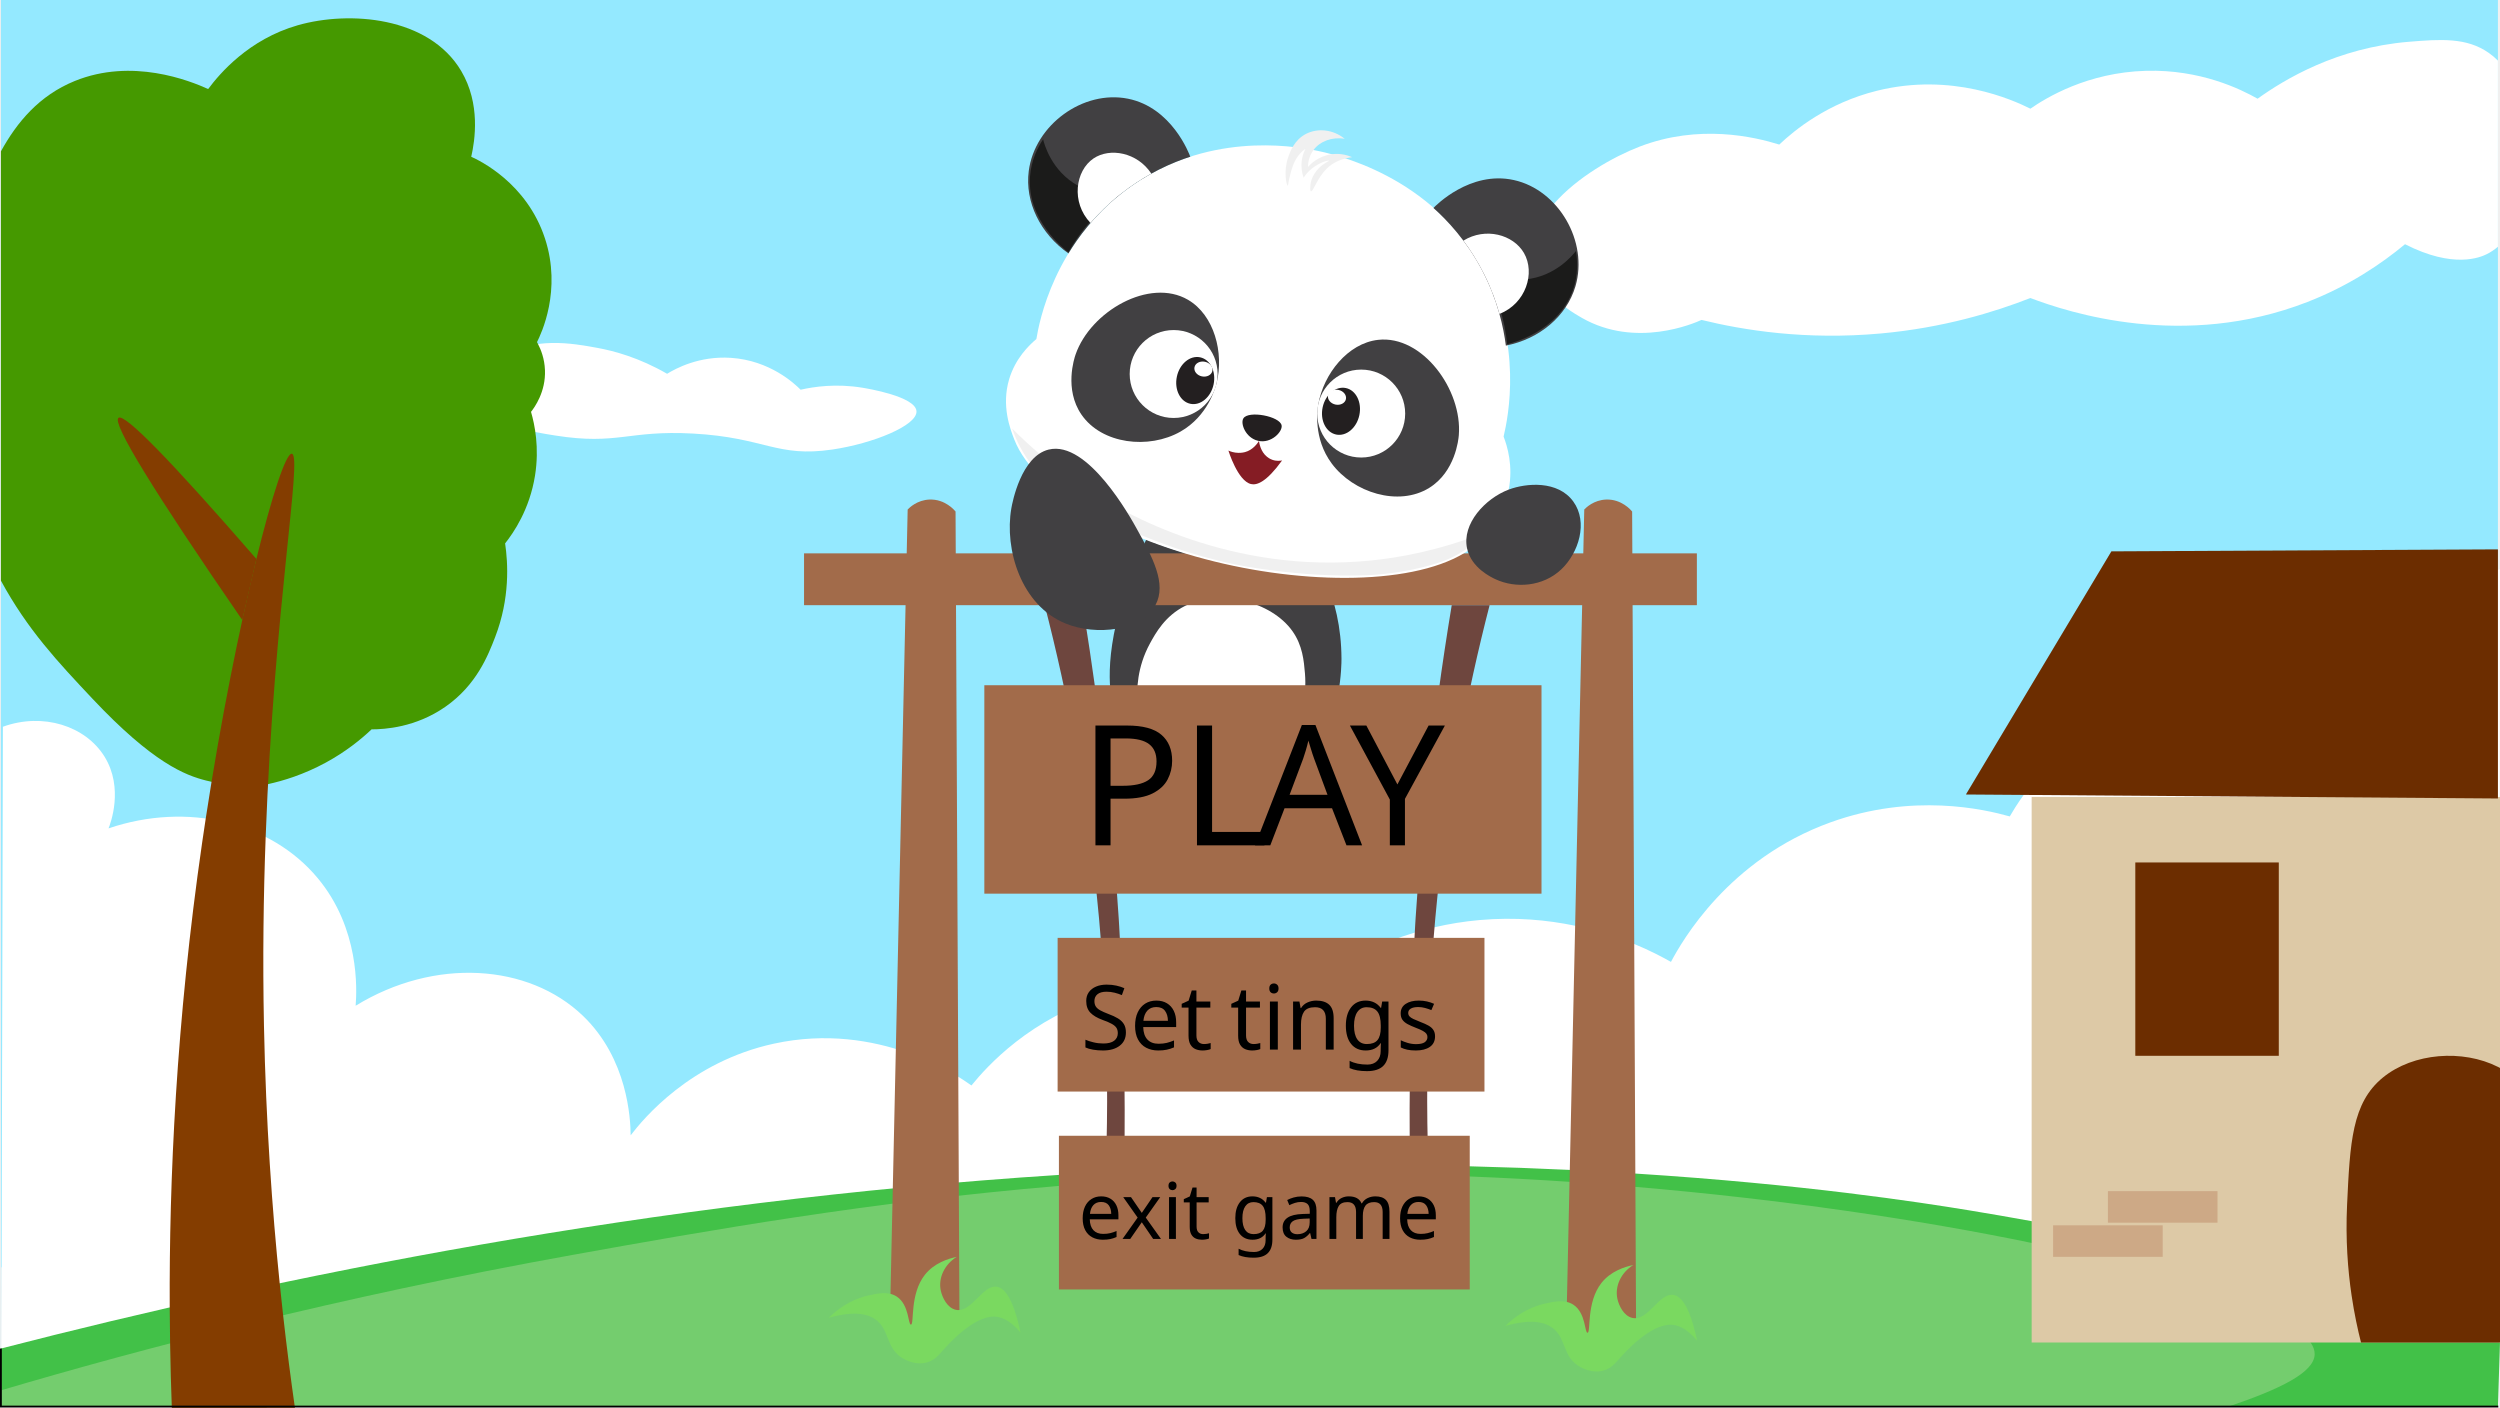
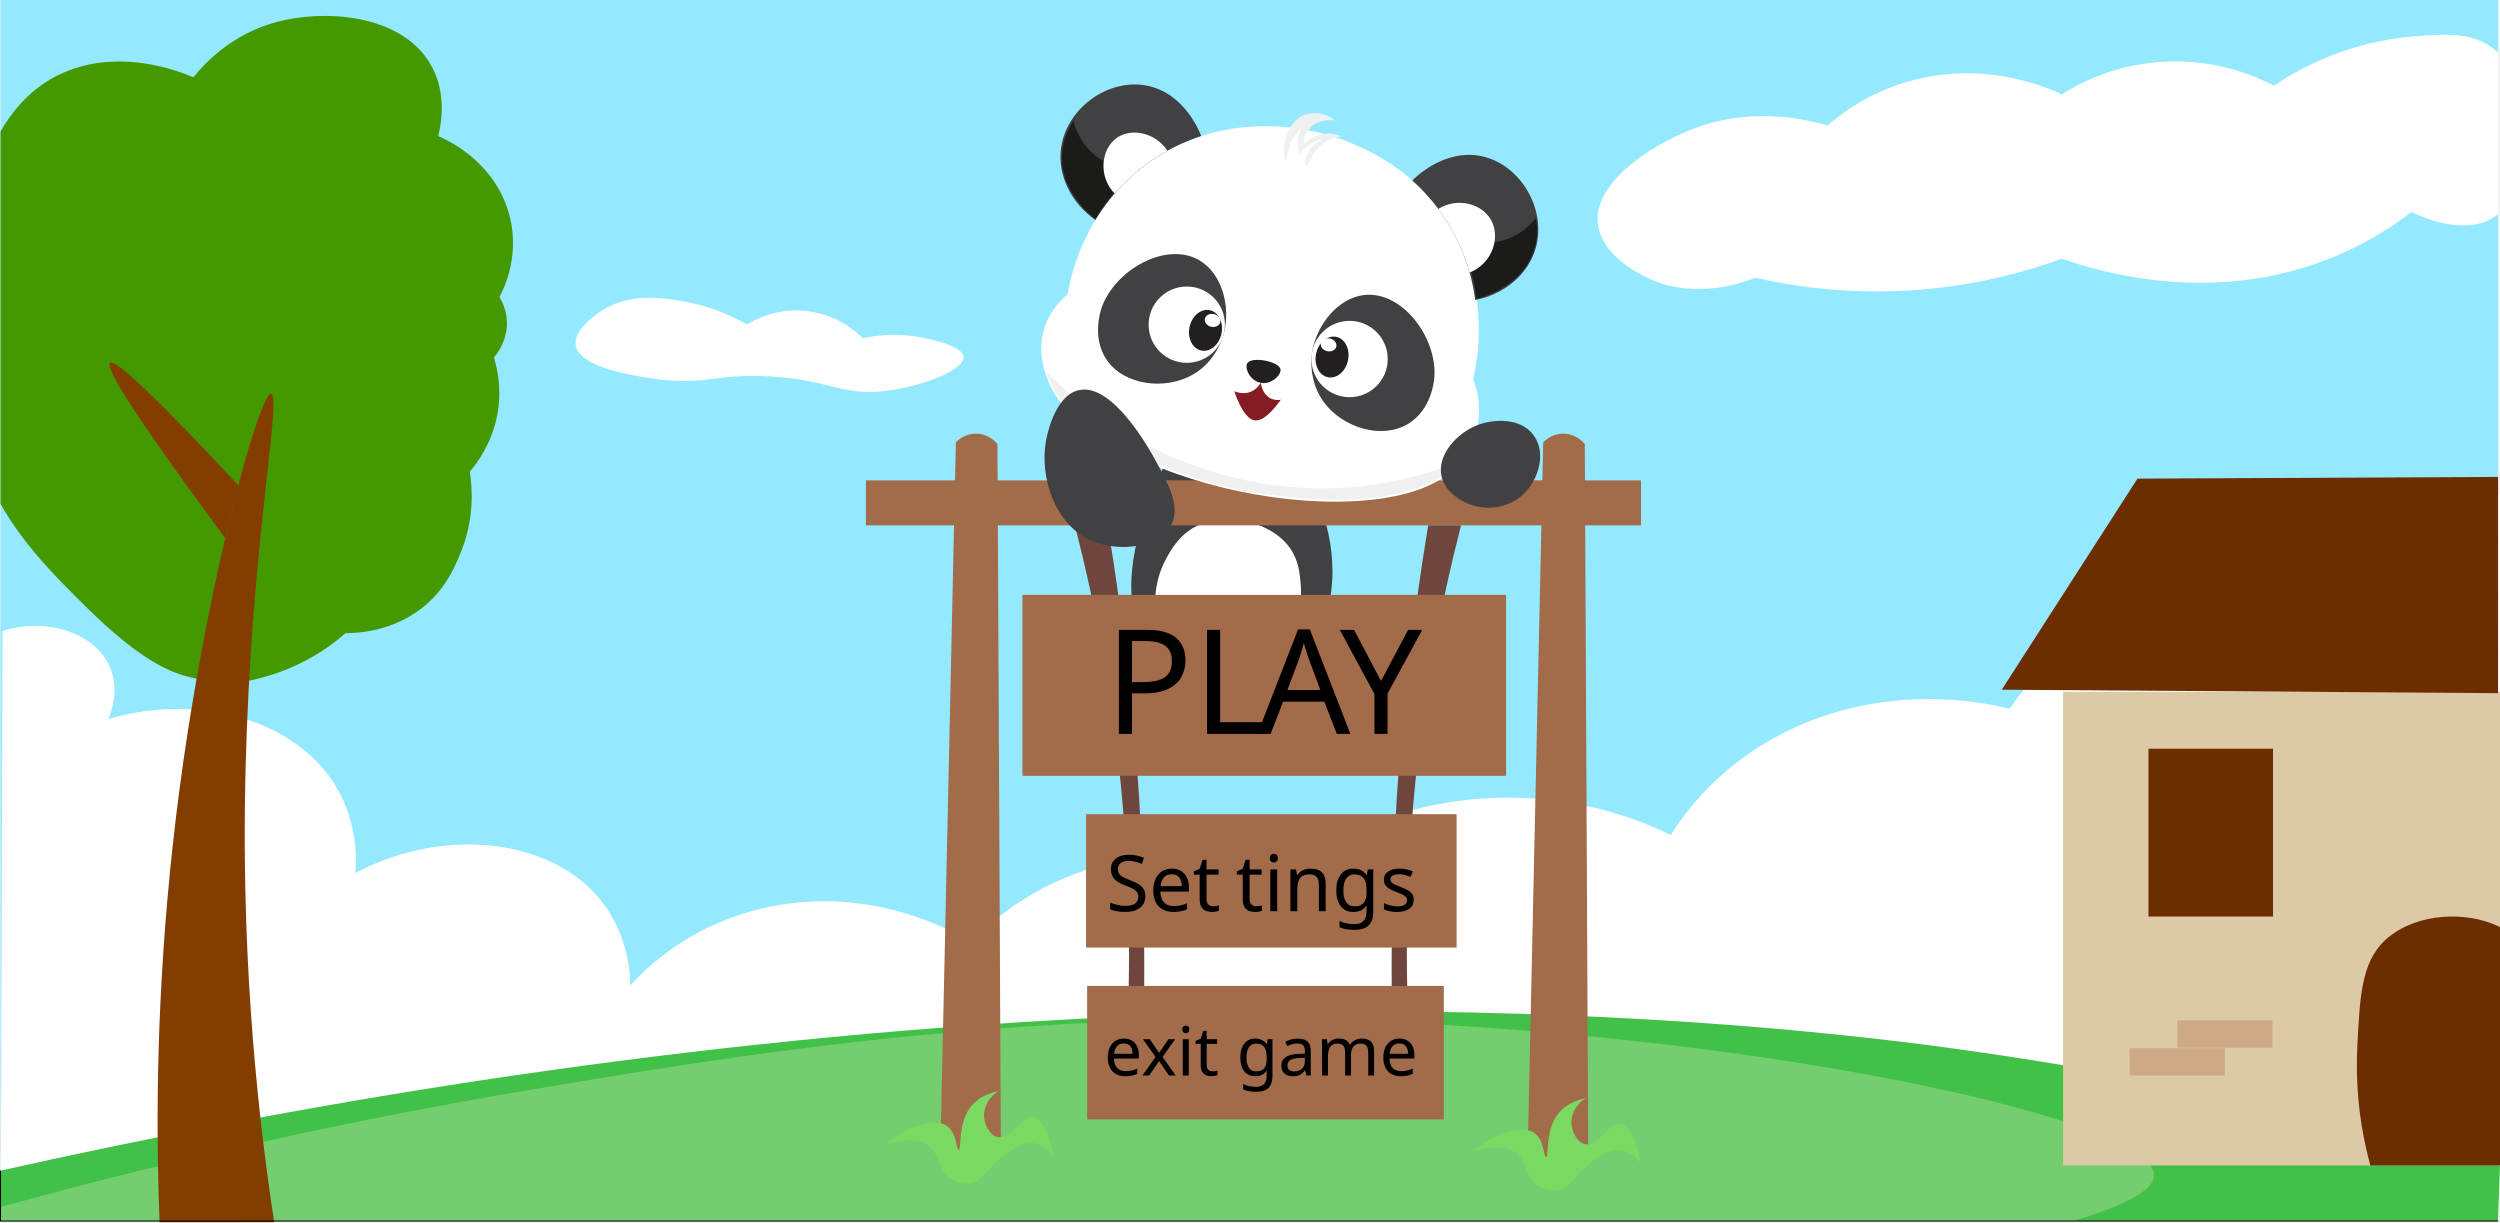
- <svg xmlns="http://www.w3.org/2000/svg" id="Layer_2" data-name="Layer 2" viewBox="0 0 1365.34 768.95">
+ <svg xmlns="http://www.w3.org/2000/svg" id="Layer_2" data-name="Layer 2" viewBox="0 0 2408.67 1177.62">
  <defs>
    <style>
      .cls-1 {
        fill: #42c148;
      }

      .cls-2 {
        fill: #6c2d00;
      }

      .cls-3 {
        fill: none;
        stroke: #000;
        stroke-miterlimit: 10;
      }

      .cls-4 {
        letter-spacing: -.06em;
      }

      .cls-5 {
        fill: #6e463e;
      }

      .cls-6 {
+         fill: #851c24;
+       }
+ 
+       .cls-7 {
+         fill: #fff;
+       }
+ 
+       .cls-8 {
+         fill: #f0f0f0;
+       }
+ 
+       .cls-9 {
+         fill: #843d00;
+       }
+ 
+       .cls-10 {
+         fill: #74cd6e;
+       }
+ 
+       .cls-11 {
+         fill: #459900;
+       }
+ 
+       .cls-12 {
+         fill: #231f20;
+       }
+ 
+       .cls-13 {
        letter-spacing: -.03em;
      }

-       .cls-7 {
-         fill: #851c24;
+       .cls-14 {
+         fill: #1b1b1a;
      }

-       .cls-8 {
-         font-size: 42.63px;
+       .cls-15 {
+         fill: #94e9ff;
      }

-       .cls-8, .cls-9, .cls-10 {
+       .cls-16 {
+         fill: #7ad960;
+       }
+ 
+       .cls-17 {
+         letter-spacing: 0em;
+       }
+ 
+       .cls-18 {
+         font-size: 75.08px;
+       }
+ 
+       .cls-18, .cls-19, .cls-20 {
        font-family: LuckiestGuy-Regular, 'Luckiest Guy';
      }

-       .cls-11 {
-         fill: #fff;
-       }
- 
-       .cls-12 {
-         fill: #f0f0f0;
-       }
- 
-       .cls-13 {
-         fill: #843d00;
-       }
- 
-       .cls-14 {
-         fill: #74cd6e;
-       }
- 
-       .cls-15 {
-         fill: #459900;
-       }
- 
-       .cls-16 {
-         fill: #231f20;
-       }
- 
-       .cls-17 {
-         fill: #1b1b1a;
-       }
- 
-       .cls-18 {
-         fill: #94e9ff;
+       .cls-21 {
+         fill: #cda986;
      }

      .cls-19 {
-         fill: #7ad960;
+         font-size: 65.28px;
      }

-       .cls-9 {
-         font-size: 49.02px;
+       .cls-22 {
+         fill: #414042;
+       }
+ 
+       .cls-23 {
+         fill: #a26b4a;
      }

      .cls-20 {
-         fill: #cda986;
-       }
- 
-       .cls-21 {
-         fill: #414042;
-       }
- 
-       .cls-22 {
-         letter-spacing: 0em;
-       }
- 
-       .cls-10 {
-         font-size: 91.65px;
-       }
- 
-       .cls-23 {
-         letter-spacing: 0em;
+         font-size: 140.36px;
      }

      .cls-24 {
-         fill: #a26b4a;
-       }
- 
-       .cls-25 {
        fill: #ddc9a6;
      }
    </style>
  </defs>
  <g id="Layer_1-2" data-name="Layer 1">
-     <path class="cls-18" d="M1364.21,0v692.12H.7v.7c-.07,25.11-.13,50.23-.2,75.35V0h1363.71Z" />
-     <path class="cls-11" d="M1364.4,768.17c0-2.08,0-4.16.01-6.24.02-9.58.04-19.16.06-28.74v-1.36c.1-49.63.2-99.25.31-148.88.1-49.24.2-98.47.3-147.71.09-41.44.18-82.88.26-124.32-.35.07-.72.16-1.13.25-8.54,1.92-29.97,8.11-47.85,28.04-18.92,21.11-22.12,44.52-22.85,52.25-8.2-4.5-57.67-30.59-116.46-10.89-49.77,16.68-73.64,55.25-79.45,65.31-13.98-3.95-53.04-12.99-97.96,3.26-55.71,20.16-81.13,64.99-87.07,76.19-4.36-2.48-11.16-6.11-20.05-9.78-8.82-3.64-19.7-7.32-32.28-9.96-15.12-3.17-32.71-4.84-52.16-3.12-8.69.77-16.92,2.14-24.65,3.95-3.71.86-7.3,1.83-10.78,2.88-36.96,11.13-61.06,31.55-69.88,39.6-11.7-4.78-51.5-19.36-99.3-5.07-40.74,12.18-64.41,38.49-72.93,48.98-7.08-5.07-50.74-35.21-107.75-22.86-45.81,9.94-71.46,41.08-78.36,50.07-.11-9-1.57-41.76-26.12-65.3-29.63-28.41-80.9-31.93-124.08-5.45.69-8.92,2.2-42.13-20.68-69.65-25.56-30.74-71.15-41.87-114.28-27.21.94-2.32,8.5-21.93-2.18-39.18-10.36-16.74-33.57-24.28-55.51-16.33-.27,113.17-.54,226.34-.8,339.51-.02,7.61-.04,15.23-.06,22.85,0,2.97,0,5.94-.02,8.91h1363.7Z" />
-     <path class="cls-5" d="M570.55,330.51c12.43,48.15,23.69,105.6,29.65,170.87,6.48,70.99,5.12,134.23.72,186.95,7.62-5.04,10.21-5.36,11.07-4.53,1.11,1.07-.14,4.55-.31,4.53-.16-.02.21-3.06.31-4.53,5.6-80.62-1.03-182.42-1.03-182.42-3.03-46.55-8.73-104.39-19.72-170.87-2.54,0-5.08,0-7.62,0-4.35,0-8.71,0-13.06,0Z" />
-     <path class="cls-1" d="M1365.33,733.19c-.37,11.66-.75,23.32-1.12,34.98-454.5.26-909.01.52-1363.51.78,454.5-.26,909.01-.52,1363.51-.78H.7v.78c-.07-10.82-.13-21.65-.2-32.47.09-.02.19-.05.28-.07,151.95-39.21,353.34-80.3,577.53-94.75,46.66-3.02,94.31-4.87,142.7-5.31,16.84-.15,33.21-.13,49.08.05,3.36.03,6.7.07,10.01.12,7.65.11,15.17.26,22.58.44,19.03.47,37.27,1.14,54.65,1.97,12.37.59,24.3,1.26,35.79,1.99,91.72,5.85,155.11,15.63,182.24,20.08,11.59,1.9,22.99,3.88,34.2,5.92,4.1.75,8.17,1.51,12.21,2.27,20.47,3.88,40.27,7.97,59.36,12.22,21.89,4.87,57.46,12.78,103.14,25.94,22.04,6.35,49.56,14.82,81.06,25.84Z" />
-     <path class="cls-14" d="M1264.12,739.74c-.37,9.86-18.72,18.84-47.08,28.43H.7v.78c-.01-.26-.01-.52-.02-.78-.06-2.95-.12-5.89-.18-8.84.07-.02.15-.04.22-.07,76.32-22.55,182.92-50.68,312.15-73.94,73.78-13.27,162.32-28.99,265.44-37.65,59.17-4.97,123.15-7.62,191.89-6.14,3.35.07,6.71.15,10.09.25.19,0,.39,0,.58.01,7.27.2,14.54.44,21.81.73,18.23.72,36.43,1.7,54.5,2.92,12.06.81,24.06,1.73,35.97,2.75,79.36,6.76,154.65,17.82,216.41,30.63,3.96.81,7.87,1.64,11.71,2.47,7.76,1.69,15.27,3.39,22.53,5.12,63.94,15.23,107.96,32.07,118.1,46.78,1.54,2.23,2.3,4.42,2.22,6.55Z" />
-     <path class="cls-21" d="M626.05,294.59c-6.44,13.03-10.49,24.49-13.08,33.07-11.1,36.8-5.85,55.6-4.45,60.19.06.2.11.34.13.42,12.64,40.87,84.98,53.96,109.55,21.97,14.19-18.48,14.44-47.23,14.43-50.33,0-.06,0-.11,0-.16-.06-17.12-3.68-31.81-9.17-44.38-14.31-.6-31.31-2.35-50.13-6.4-18.36-3.95-34.22-9.19-47.29-14.38Z" />
-     <path class="cls-11" d="M621.2,383.11c-.41-6.13-.32-18.59,6.83-31.69,3.1-5.67,8.26-15.08,19.2-20.52,18.86-9.38,46.98-2.55,58.59,13.75,5.57,7.82,6.28,16.25,6.86,23.07,1.13,13.52-2.5,24.27-5.1,30.27-3.74,1.27-7.1,2.13-9.91,2.71-35.28,7.36-65.05-10.12-68.83-12.41-3.42-2.08-6.05-3.99-7.64-5.19Z" />
-     <path class="cls-17" d="M646.22,304.46c.26-.72,12.43,4.54,32.38,8.38,23.65,4.55,39.27,3.45,39.27,4.29,0,.91-18.23,3.81-39.52-.47-18.36-3.69-32.41-11.41-32.13-12.2Z" />
-     <path class="cls-24" d="M485.92,725.59c6.94,8.16,17.3,11.59,26.12,8.71,6.94-2.27,10.69-7.7,11.97-9.8-.72-148.39-1.43-296.77-2.15-445.16-.6-.73-5.77-6.82-14.18-6.52-6.81.24-11.08,4.51-11.97,5.44-3.27,149.11-6.53,298.22-9.8,447.33Z" />
-     <path class="cls-24" d="M855.43,725.59c6.94,8.16,17.3,11.59,26.12,8.71,6.94-2.27,10.69-7.7,11.97-9.8-.72-148.39-1.43-296.77-2.15-445.16-.6-.73-5.77-6.82-14.18-6.52-6.81.24-11.08,4.51-11.97,5.44-3.27,149.11-6.53,298.22-9.8,447.33Z" />
-     <rect class="cls-25" x="1109.56" y="435.24" width="255.78" height="297.95" />
-     <rect class="cls-24" x="439.12" y="302.21" width="487.6" height="28.3" />
-     <path class="cls-5" d="M813.53,330.51c-12.43,48.15-23.69,105.6-29.65,170.87-6.48,70.99-5.12,134.23-.72,186.95-7.62-5.04-10.21-5.36-11.07-4.53-1.11,1.07.14,4.55.31,4.53.16-.02-.21-3.06-.31-4.53-5.6-80.62,1.03-182.42,1.03-182.42,3.03-46.55,8.73-104.39,19.72-170.87h20.68Z" />
-     <rect class="cls-24" x="578.31" y="620.28" width="224.37" height="83.94" />
-     <rect class="cls-24" x="577.6" y="512.2" width="233.12" height="83.94" />
-     <rect class="cls-24" x="537.58" y="374.23" width="304.29" height="113.83" />
-     <text class="cls-10" transform="translate(589.37 461.68)">
+     <path class="cls-15" d="M2406.67,0v1059.96H.85v1.08c-.12,38.46-.23,76.93-.35,115.4V0h2406.17Z" />
+     <path class="cls-7" d="M2407.01,1176.43c0-3.19,0-6.37.02-9.56.04-14.67.07-29.34.11-44.01v-2.08c.18-76.01.35-152,.55-228.01.18-75.41.35-150.8.53-226.21.16-63.46.32-126.93.46-190.39-.62.11-1.27.25-1.99.38-15.07,2.94-52.88,12.42-84.43,42.94-33.38,32.33-39.03,68.18-40.32,80.02-14.47-6.89-101.75-46.85-205.49-16.68-87.82,25.54-129.93,84.61-140.18,100.02-24.67-6.05-93.59-19.89-172.84,4.99-98.3,30.87-143.15,99.53-153.63,116.68-7.69-3.8-19.69-9.36-35.38-14.98-15.56-5.57-34.76-11.21-56.96-15.25-26.68-4.85-57.71-7.41-92.03-4.78-15.33,1.18-29.85,3.28-43.49,6.05-6.55,1.32-12.88,2.8-19.02,4.41-65.21,17.05-107.74,48.32-123.3,60.65-20.64-7.32-90.87-29.65-175.21-7.76-71.88,18.65-113.65,58.95-128.68,75.01-12.49-7.76-89.53-53.92-190.12-35.01-80.83,15.22-126.09,62.91-138.26,76.68-.19-13.78-2.77-63.95-46.09-100.01-52.28-43.51-142.74-48.9-218.93-8.35,1.22-13.66,3.88-64.52-36.49-106.67-45.1-47.08-125.54-64.12-201.64-41.67,1.66-3.55,15-33.59-3.85-60-18.28-25.64-59.23-37.18-97.94-25.01-.48,173.32-.95,346.63-1.41,519.95-.04,11.65-.07,23.32-.11,34.99-.02,4.55-.02,9.1-.04,13.65h2406.15Z" />
+     <path class="cls-5" d="M1035.58,506.16c19.03,73.73,36.29,161.73,45.41,261.69,9.92,108.72,7.84,205.57,1.1,286.31,11.67-7.72,15.63-8.2,16.95-6.94,1.7,1.64-.22,6.97-.48,6.94-.24-.04.33-4.69.48-6.94,8.57-123.47-1.58-279.38-1.58-279.38-4.64-71.29-13.37-159.87-30.21-261.69-3.89,0-7.78,0-11.67,0-6.67,0-13.33,0-20,0Z" />
+     <path class="cls-1" d="M2408.65,1122.86c-.66,17.86-1.32,35.71-1.98,53.57-801.94.4-1603.88.8-2405.82,1.19,801.94-.4,1603.88-.8,2405.82-1.19H.85v1.19c-.12-16.58-.24-33.15-.35-49.73.16-.03.34-.08.49-.11,268.11-60.05,623.44-122.98,1019.01-145.11,82.33-4.63,166.4-7.46,251.78-8.13,29.71-.23,58.6-.2,86.6.08,5.93.05,11.82.11,17.66.18,13.5.17,26.77.4,39.84.67,33.58.72,65.76,1.75,96.43,3.02,21.83.9,42.88,1.93,63.15,3.05,161.83,8.96,273.68,23.94,321.55,30.75,20.45,2.91,40.56,5.94,60.34,9.07,7.23,1.15,14.42,2.31,21.54,3.48,36.12,5.94,71.05,12.21,104.74,18.71,38.62,7.46,101.38,19.57,181.98,39.73,38.89,9.72,87.45,22.7,143.02,39.57Z" />
+     <path class="cls-10" d="M2075.32,1132.89c-.61,15.1-30.74,28.85-77.3,43.54H.83v1.19c-.02-.4-.02-.8-.03-1.19-.1-4.52-.2-9.02-.3-13.54.11-.03.25-.06.36-.11,125.31-34.53,300.35-77.61,512.54-113.24,121.14-20.32,266.52-44.4,435.84-57.66,97.16-7.61,202.21-11.67,315.08-9.4,5.5.11,11.02.23,16.57.38.31,0,.64,0,.95.02,11.94.31,23.87.67,35.81,1.12,29.93,1.1,59.82,2.6,89.49,4.47,19.8,1.24,39.51,2.65,59.06,4.21,130.31,10.35,253.93,27.29,355.34,46.91,6.5,1.24,12.92,2.51,19.23,3.78,12.74,2.59,25.07,5.19,36.99,7.84,104.99,23.32,177.27,49.11,193.92,71.64,2.53,3.42,3.78,6.77,3.65,10.03Z" />
+     <path class="cls-22" d="M1120.57,451.16c-9.86,19.95-16.06,37.51-20.03,50.64-17.01,56.36-8.96,85.15-6.81,92.18.09.31.16.52.2.64,19.35,62.59,130.14,82.64,167.77,33.65,21.74-28.3,22.11-72.33,22.1-77.08,0-.09,0-.17,0-.24-.09-26.22-5.63-48.71-14.04-67.96-21.92-.92-47.95-3.6-76.77-9.81-28.11-6.05-52.41-14.07-72.43-22.03Z" />
+     <path class="cls-7" d="M1113.14,586.73c-.62-9.38-.5-28.47,10.46-48.53,4.74-8.69,12.64-23.09,29.4-31.42,28.88-14.36,71.95-3.9,89.73,21.06,8.53,11.97,9.62,24.88,10.5,35.33,1.74,20.71-3.83,37.17-7.81,46.35-5.72,1.95-10.87,3.25-15.17,4.15-54.04,11.28-99.63-15.5-105.41-19.01-5.24-3.18-9.27-6.1-11.69-7.94Z" />
+     <path class="cls-14" d="M1151.45,466.27c.4-1.11,19.04,6.95,49.58,12.83,36.22,6.97,60.15,5.28,60.14,6.57,0,1.39-27.93,5.84-60.52-.71-28.12-5.65-49.64-17.47-49.2-18.68Z" />
+     <path class="cls-23" d="M905.96,1111.23c10.63,12.5,26.5,17.74,40,13.33,10.63-3.47,16.37-11.8,18.34-15-1.1-227.25-2.19-454.5-3.29-681.75-.92-1.12-8.84-10.45-21.72-9.99-10.42.37-16.96,6.9-18.34,8.33-5,228.36-10,456.71-15,685.07Z" />
+     <path class="cls-23" d="M1471.85,1111.23c10.63,12.5,26.5,17.74,40,13.33,10.63-3.47,16.37-11.8,18.34-15-1.1-227.25-2.19-454.5-3.29-681.75-.92-1.12-8.84-10.45-21.72-9.99-10.42.37-16.96,6.9-18.34,8.33-5,228.36-10,456.71-15,685.07Z" />
+     <rect class="cls-24" x="1987.73" y="666.56" width="420.94" height="456.31" />
+     <rect class="cls-23" x="834.29" y="462.82" width="746.75" height="43.34" />
+     <path class="cls-5" d="M1407.68,506.16c-19.03,73.73-36.29,161.73-45.41,261.69-9.92,108.72-7.84,205.57-1.1,286.31-11.67-7.72-15.63-8.2-16.95-6.94-1.7,1.64.22,6.97.48,6.94.24-.04-.33-4.69-.48-6.94-8.57-123.47,1.58-279.38,1.58-279.38,4.64-71.29,13.37-159.87,30.21-261.69h31.67Z" />
+     <rect class="cls-23" x="1047.45" y="949.94" width="343.62" height="128.55" />
+     <rect class="cls-23" x="1046.37" y="784.43" width="357.02" height="128.55" />
+     <rect class="cls-23" x="985.07" y="573.13" width="466.01" height="174.33" />
+     <text class="cls-20" transform="translate(1064.4 707.05)">
      <tspan x="0" y="0">PL</tspan>
-       <tspan class="cls-4" x="96.04" y="0">A</tspan>
-       <tspan class="cls-23" x="147.86" y="0">Y</tspan>
+       <tspan class="cls-4" x="147.08" y="0">A</tspan>
+       <tspan x="226.44" y="0">Y</tspan>
    </text>
-     <text class="cls-9" transform="translate(590.29 573.22)">
+     <text class="cls-18" transform="translate(1065.8 877.88)">
      <tspan x="0" y="0">Se</tspan>
-       <tspan class="cls-22" x="54.29" y="0">t</tspan>
-       <tspan x="81.39" y="0">tings</tspan>
+       <tspan class="cls-17" x="83.14" y="0">t</tspan>
+       <tspan x="124.64" y="0">tings</tspan>
    </text>
-     <text class="cls-8" transform="translate(588.95 676.64)">
-       <tspan class="cls-6" x="0" y="0">e</tspan>
-       <tspan x="23.33" y="0">xit game</tspan>
+     <text class="cls-19" transform="translate(1063.75 1036.25)">
+       <tspan class="cls-13" x="0" y="0">e</tspan>
+       <tspan x="35.73" y="0">xit game</tspan>
    </text>
-     <path class="cls-11" d="M566,185.17c-4.06,3.4-11.47,10.59-14.85,21.88-4.35,14.54.56,27.24,2.74,32.88,11.92,30.82,64.48,57.41,119.45,69.04,55.42,11.73,114.49,8.53,136.04-14.63,11.8-12.68,14.58-26.96,14.58-26.96,2.52-12.93-.78-23.73-2.79-28.95,2.54-10.68,10.6-50.32-11.17-90.97-27.78-51.88-81.67-63.45-92.65-65.52-11.63-2.19-58.95-10.3-101.83,21.35-39.86,29.42-47.99,72.58-49.52,81.88Z" />
-     <path class="cls-21" d="M664.45,209.13c-.66,2.66-4.77,18.06-19.73,26.57-17.31,9.84-42.99,6.95-54.13-9.32-9.46-13.82-3.9-30.7-3.17-32.79,8.18-23.59,40.4-42.08,61.36-29.88,14.38,8.37,19.75,29.01,15.67,45.43Z" />
-     <path class="cls-21" d="M719.96,220.84c-.47,2.7-2.93,18.45,7.32,32.27,11.86,15.99,36.53,23.72,53.28,13.33,14.24-8.83,15.97-26.51,16.15-28.72,2.04-24.88-19.96-54.81-44.07-52.12-16.54,1.85-29.78,18.57-32.68,35.24Z" />
-     <circle class="cls-11" cx="640.97" cy="204.26" r="24.01" />
-     <circle class="cls-11" cx="743.41" cy="225.86" r="24.01" />
-     <path class="cls-16" d="M679.06,228.48c2.78-4.43,19.97-1.16,20.88,3.85.61,3.36-5.66,10.12-12.9,8.4-6.71-1.59-9.77-9.4-7.98-12.25Z" />
-     <path class="cls-7" d="M700.2,251.46c-.99.2-3.03.48-5.33-.34-1.5-.53-2.48-1.31-2.92-1.66-3.47-2.79-4.2-7.32-4.37-8.62-.76,1.2-3.32,4.94-7.68,6.08-1.59.42-3.12.41-3.54.4-2.44-.04-4.35-.73-5.48-1.24,0,0,0,0,0,0,0,0,5.06,16.58,12.33,18.28,3.18.75,8.37-.98,16.99-12.9Z" />
-     <path class="cls-12" d="M715.97,104.45c1.19.39,3.27-7.02,8.52-12.29,4.2-4.21,9.65-5.74,13.94-6.33-1.85-.81-5.94-2.28-11.12-1.6-7.32.96-11.76,5.57-12.98,6.92.03-1.83.38-5.68,3.02-9.22,3.67-4.92,10.25-7.23,17.04-6.15-6.2-4.99-14.48-6.04-21.09-2.68-6.35,3.23-8.66,9.63-9.66,12.42-2.88,8.02-.98,15.84-.38,15.86.29.01.26-1.76,1.31-5.75.98-3.76,1.96-7.34,4.58-10.71,1.4-1.8,2.86-3.02,3.86-3.76-.65,1.25-1.32,2.85-1.75,4.76-1.11,4.89-.03,9.03.69,11.14.91-1.4,2.38-3.32,4.62-5.11,4.18-3.33,9.03-4.57,9.22-4.17.14.28-2.58,1.1-5.49,4.03-4.07,4.12-4.57,8.43-4.65,9.31-.09.97-.3,3.11.32,3.31Z" />
-     <path class="cls-11" d="M1364.21,33.1c-1.57-1.58-3.24-2.98-5.02-4.23-12.12-8.49-26.33-7.49-43.86-6.03-39.02,3.26-67.55,20.42-82.39,31.07-9.19-5.21-31.16-16.06-60.95-15.24-31.99.9-54.5,14.73-63.13,20.69-9.51-4.76-42.87-19.98-83.81-9.79-26.96,6.7-44.85,21.37-53.33,29.38-13.73-4.27-43.81-11.32-76.19,1.09-14.46,5.55-34.33,16.87-46.79,31.18-7.94,9.1-12.87,19.42-11.5,30.22.45,3.52,1.52,6.78,3.01,9.75,3.46,6.96,9.17,12.4,14.23,16.26.17.14.35.27.52.39,3.83,2.86,7.24,4.81,8.97,5.79,29.44,16.76,61.15,2.97,65.3,1.09,22.72,5.58,56.82,11.15,97.94,7.4,34.1-3.11,61.92-11.62,81.64-19.36,20.82,7.89,83.65,28.51,151.29,2.17,22.67-8.82,40.34-20.76,53.33-31.56,26.48,13.56,41.14,7.17,44.63,5.44,2.18-1.09,4.22-2.45,6.11-4.06V33.1Z" />
-     <path class="cls-21" d="M583.53,138.38c5.03-8.33,13.93-20.83,28.45-32.36,14.57-11.57,28.81-17.43,38.07-20.43-.53-1.49-10.01-26.86-34.01-31.68-24.55-4.93-50.92,14.32-54.2,39.46-2.22,16.97,6.37,34.34,21.69,45.02Z" />
-     <path class="cls-21" d="M822.4,188.75c-1.23-9.65-4.34-24.68-12.96-41.1-8.66-16.47-19.32-27.58-26.58-34.07,1.09-1.15,20.01-20.53,43.9-15.25,24.45,5.4,40.8,33.66,33.66,57.99-4.82,16.42-19.7,28.85-38.02,32.43Z" />
-     <ellipse class="cls-16" cx="652.74" cy="207.82" rx="12.97" ry="10.25" transform="translate(314.7 803.63) rotate(-78.09)" />
-     <ellipse class="cls-16" cx="732.34" cy="224.61" rx="12.97" ry="10.25" transform="translate(361.45 894.84) rotate(-78.09)" />
-     <ellipse class="cls-11" cx="657.21" cy="201.56" rx="4.08" ry="4.99" transform="translate(324.38 803.03) rotate(-78.09)" />
-     <path class="cls-11" d="M272.91,195.43c18.23-11.88,39.71-7.94,53.33-5.44,9.11,1.67,22.82,5.32,38.09,14.15,4.58-2.81,17.4-9.85,34.83-8.71,21.29,1.39,34.71,14.02,38.09,17.41,7.4-1.68,19.42-3.45,33.74-1.09,2.68.44,29.02,4.79,29.53,12.81.5,7.86-23.86,17.67-45.85,20.93-30.56,4.53-36.72-6.55-76.19-8.71-35.53-1.94-41.1,6.45-75.1,1.09-12.77-2.01-44.6-7.04-46.8-20.68-1.62-10.07,13.67-20.04,16.33-21.77Z" />
-     <ellipse class="cls-11" cx="730.16" cy="216.94" rx="4.08" ry="4.99" transform="translate(367.22 886.62) rotate(-78.09)" />
-     <path class="cls-15" d="M297.63,202.08c.47,11.94-5.68,20.38-7.62,22.85,1.99,6.87,4.64,19.43,2.18,34.83-2.97,18.52-11.74,31.22-16.33,37.01,1.58,10.73,2.75,29.93-5.44,51.15-3.8,9.84-10.1,26.18-27.21,38.09-16.24,11.31-33.14,12.31-40.28,12.32-5.79,5.48-14.06,12.2-25.02,18.16-12.11,6.58-23.28,9.94-31.53,11.75h-.01c-2.89.43-15.24,2.07-30.82-1.27-.97-.21-1.95-.44-2.94-.68-11.45-2.86-29.15-9.68-62.04-44.62-18.95-20.13-35.52-37.74-50.07-64.56V82.67c8.76-15.93,20.91-30.52,40.27-38.41,31.34-12.77,62.69-.26,72.92,4.36,6.32-8.47,22.2-27.19,48.98-34.84,28.12-8.02,71.57-4.8,89.24,25.03,10.6,17.9,7.49,37.88,5.45,46.81,4.23,1.91,30.29,14.15,40.27,44.62,9.29,28.37-2.07,52.05-4.36,56.6.18.32.36.67.55,1.04,1.59,3.05,3.56,7.95,3.8,14.2Z" />
-     <path class="cls-12" d="M552.76,234.01c8.56,8.64,22.21,21.16,40.99,33.3,20.43,13.21,78.64,46.47,154.96,38.8,14.83-1.49,36.97-5.2,62.78-15.5-3.21,3.48-8.31,8.24-15.57,12.29-3.44,1.92-8.6,4.36-19.07,6.92-15.27,3.73-27.62,4.25-31.14,4.37-36.94,1.3-71.23-5.94-71.23-5.94-26.25-5.54-44.38-13.1-59.5-19.41-7.35-3.07-22.58-9.69-37.74-21.49-5.85-4.56-10.77-9.17-15.28-15.46-4.88-6.81-7.63-13.29-9.21-17.88Z" />
-     <path class="cls-17" d="M860.64,137.1c.85,4.93,1.41,12.82-1.65,21.44-8.04,22.67-33.51,28.89-35.87,29.42-.6-5.84-1.85-13.14-4.51-21.25-2.57-7.83-5.74-14.28-8.61-19.24,3.25,1.87,11.76,6.15,22.99,5.12,16.51-1.52,25.99-13.35,27.65-15.49Z" />
-     <path class="cls-17" d="M569.68,76.08c-2.77,4.17-6.47,11.16-7.15,20.28-1.8,23.99,18.99,39.96,20.93,41.4,2.9-5.1,7-11.27,12.71-17.62,5.51-6.13,11.01-10.75,15.65-14.12-3.73.39-13.24.88-23.1-4.6-14.49-8.05-18.39-22.7-19.04-25.33Z" />
-     <path class="cls-11" d="M595.56,121.78c-10.79-11.35-8.23-28.58,1.64-35.24,8.93-6.03,23.87-3.41,31.58,8.27-5.05,2.79-10.81,6.44-16.8,11.19-6.85,5.44-12.26,10.95-16.42,15.77Z" />
-     <path class="cls-11" d="M818.9,171.45c14.47-5.65,19.7-22.42,13.37-33.31-5.84-10.03-20.98-14.19-33.06-6.72,3.63,4.86,7.62,10.95,11.31,18.3,4.03,8.04,6.65,15.5,8.39,21.73Z" />
-     <path class="cls-21" d="M801.23,299.58c2.33,10.63,13.26,15.71,15.56,16.78,10.92,5.08,25.84,4.13,35.92-5.44,9.48-9.01,14.73-25.7,6.53-37.01-8.43-11.63-25.7-10.14-35.27-6.53-12.79,4.82-25.7,18.65-22.74,32.19Z" />
-     <path class="cls-13" d="M93.83,768.9c0-.24,0-.49-.02-.73-.4-10.88-.71-22.39-.91-34.51-.11-6.37-.18-12.92-.21-19.63-.33-69.21,3.48-155.69,17.73-254,.63-4.36,1.28-8.71,1.94-13.02,16.41-107.53,40.74-200.26,47.04-199.22,5.91.97-9.66,83.48-14.31,209.3-1.19,31.8-1.67,66.36-.93,103.07,1.07,53.16,4.5,100.64,8.59,140.68.6,5.99,1.23,11.82,1.87,17.47,2.08,18.55,4.27,35.24,6.35,49.86.04.23.07.46.1.69l-67.24.04Z" />
-     <path class="cls-21" d="M572.73,245.53c21.32-5.26,44.74,37.17,48.21,43.46,8.34,15.12,16.42,29.75,10.11,41.45-7.61,14.11-32.35,16.94-49.15,10.07-24.17-9.88-33.49-40.37-29.56-62.94.55-3.18,5.34-28.34,20.38-32.05Z" />
-     <path class="cls-13" d="M140.03,305.26c-2.57,11.12-5.14,22.25-7.71,33.37-48.73-70.81-71.26-107.62-67.61-110.43,3.33-2.57,28.44,23.12,75.31,77.06Z" />
-     <path class="cls-2" d="M1073.65,433.9c26.48-44.26,52.97-88.52,79.45-132.78,70.37-.36,140.74-.73,211.11-1.09v136.05c-96.85-.73-193.71-1.45-290.56-2.18Z" />
-     <path class="cls-2" d="M1365.34,583.24v149.96h-75.9c-1.77-6.95-3.67-15.66-5.17-25.82-2.05-13.9-3.33-30.55-2.45-49.26,1.6-34.05,2.61-55.81,19.59-69.66,16.63-13.56,43.6-15.48,62.8-5.8.19.09.38.18.56.29.19.1.38.19.56.29Z" />
-     <rect class="cls-2" x="1166.17" y="471.02" width="78.36" height="105.59" />
-     <path class="cls-19" d="M493.13,741.92c-9.22-5.44-7.2-14.9-14.15-20.68-4.11-3.42-11.6-5.75-26.38-1.52,4.28-4.24,11.46-9.89,21.52-12.18,4.99-1.14,11.06-2.52,15.75.64,6.72,4.53,6.04,15.32,7.62,15.24,1.96-.1-.8-16.54,7.62-27.21,5.02-6.36,12.49-8.75,17.41-9.8-6.81,4.21-10.2,11.69-8.71,18.5.79,3.61,3.48,9.43,8.24,10.43,8.49,1.79,14.5-13.63,22.23-12.61,4.12.54,9,5.8,13.06,25.03-6.14-7.45-11.24-8.62-14.15-8.71-11.54-.36-25.33,15.16-28.3,18.5-2.12,2.39-4.48,5.35-8.71,6.53-6.24,1.74-12.16-1.64-13.06-2.18Z" />
-     <path class="cls-19" d="M862.64,746.36c-9.22-5.44-7.2-14.9-14.15-20.68-4.11-3.42-11.6-5.75-26.38-1.52,4.28-4.24,11.46-9.89,21.52-12.18,4.99-1.14,11.06-2.52,15.75.64,6.72,4.53,6.04,15.32,7.62,15.24,1.96-.1-.8-16.54,7.62-27.21,5.02-6.36,12.49-8.75,17.41-9.8-6.81,4.21-10.2,11.69-8.71,18.5.79,3.61,3.48,9.43,8.24,10.43,8.49,1.79,14.5-13.63,22.23-12.61,4.12.54,9,5.8,13.06,25.03-6.14-7.45-11.24-8.62-14.15-8.71-11.54-.36-25.33,15.16-28.3,18.5-2.12,2.39-4.48,5.35-8.71,6.53-6.24,1.74-12.16-1.64-13.06-2.18Z" />
-     <rect class="cls-20" x="1121.27" y="669.19" width="59.86" height="17.22" />
-     <rect class="cls-20" x="1151.2" y="650.53" width="59.86" height="17.22" />
-     <polyline class="cls-3" points=".5 736.48 .5 759.33 .5 768.17 .68 768.17 .7 768.17 1217.04 768.17 1364.21 768.17 1364.4 768.17" />
+     <path class="cls-7" d="M1028.6,283.59c-6.22,5.2-17.56,16.22-22.73,33.51-6.67,22.27.85,41.72,4.19,50.35,18.26,47.21,98.75,87.92,182.93,105.74,84.87,17.97,175.33,13.06,208.34-22.41,18.07-19.42,22.33-41.28,22.33-41.28,3.86-19.8-1.2-36.34-4.28-44.34,3.88-16.35,16.23-77.06-17.1-139.31-42.54-79.45-125.07-97.17-141.89-100.34-17.82-3.36-90.27-15.77-155.95,32.7-61.05,45.05-73.5,111.16-75.85,125.4Z" />
+     <path class="cls-22" d="M1179.38,320.28c-1.01,4.07-7.3,27.66-30.21,40.69-26.51,15.07-65.84,10.64-82.9-14.28-14.49-21.17-5.97-47.02-4.86-50.22,12.53-36.13,61.87-64.45,93.98-45.77,22.02,12.81,30.25,44.43,23.99,69.58Z" />
+     <path class="cls-22" d="M1264.39,338.21c-.72,4.13-4.49,28.26,11.21,49.42,18.17,24.49,55.94,36.32,81.6,20.41,21.8-13.52,24.45-40.6,24.73-43.98,3.13-38.11-30.57-83.94-67.49-79.82-25.32,2.83-45.61,28.43-50.05,53.97Z" />
+     <circle class="cls-7" cx="1143.42" cy="312.82" r="36.76" />
+     <circle class="cls-7" cx="1300.29" cy="345.9" r="36.76" />
+     <path class="cls-12" d="M1201.75,349.91c4.26-6.78,30.59-1.77,31.98,5.89.93,5.15-8.67,15.49-19.75,12.87-10.28-2.43-14.97-14.4-12.23-18.76Z" />
+     <path class="cls-6" d="M1234.12,385.1c-1.52.31-4.64.73-8.17-.52-2.3-.82-3.8-2-4.47-2.54-5.31-4.28-6.43-11.21-6.69-13.2-1.16,1.84-5.08,7.56-11.76,9.31-2.43.64-4.77.63-5.42.61-3.74-.06-6.66-1.11-8.4-1.89,0,0,0,0,0,0,.01,0,7.75,25.38,18.88,28,4.87,1.14,12.82-1.5,26.03-19.76Z" />
+     <path class="cls-8" d="M1258.27,159.97c1.82.6,5.01-10.75,13.06-18.82,6.43-6.45,14.78-8.79,21.35-9.69-2.84-1.23-9.1-3.49-17.03-2.45-11.22,1.48-18.02,8.53-19.88,10.6.05-2.81.59-8.69,4.62-14.11,5.61-7.54,15.7-11.07,26.1-9.41-9.49-7.64-22.18-9.24-32.3-4.1-9.72,4.94-13.27,14.76-14.8,19.02-4.41,12.28-1.5,24.26-.58,24.29.44.02.4-2.7,2-8.81,1.51-5.75,3-11.24,7.01-16.41,2.14-2.76,4.38-4.63,5.91-5.76-1,1.92-2.02,4.36-2.68,7.29-1.69,7.49-.05,13.83,1.06,17.06,1.4-2.15,3.65-5.09,7.07-7.82,6.4-5.1,13.83-7,14.12-6.39.21.43-3.96,1.68-8.4,6.18-6.23,6.31-6.99,12.91-7.12,14.26-.14,1.49-.45,4.76.49,5.07Z" />
+     <path class="cls-7" d="M2406.81,50.69c-2.58-2.42-5.33-4.57-8.26-6.48-19.94-13.01-43.34-11.47-72.19-9.24-64.21,4.99-111.16,31.27-135.59,47.58-15.12-7.98-51.28-24.6-100.3-23.34-52.65,1.37-89.69,22.56-103.9,31.68-15.64-7.3-70.56-30.6-137.92-15-44.37,10.27-73.8,32.72-87.76,45-22.59-6.54-72.1-17.33-125.38,1.66-23.8,8.5-56.49,25.84-76.99,47.76-13.07,13.94-21.19,29.74-18.92,46.29.74,5.39,2.51,10.38,4.95,14.93,5.7,10.66,15.08,19,23.41,24.91.28.21.58.41.86.6,6.3,4.37,11.91,7.36,14.77,8.86,48.44,25.67,100.64,4.55,107.46,1.66,37.39,8.55,93.52,17.07,161.18,11.33,56.12-4.77,101.9-17.79,134.36-29.66,34.27,12.08,137.66,43.66,248.98,3.33,37.3-13.51,66.38-31.79,87.76-48.33,43.58,20.76,67.7,10.98,73.45,8.32,3.6-1.66,6.95-3.75,10.05-6.22V50.69Z" />
+     <path class="cls-22" d="M1055.44,211.92c7.7-12.76,21.34-31.9,43.58-49.56,22.31-17.73,44.12-26.69,58.31-31.29-.81-2.29-15.34-41.13-52.08-48.51-37.59-7.55-77.98,21.93-83.01,60.43-3.4,25.98,9.76,52.6,33.21,68.94Z" />
+     <path class="cls-22" d="M1421.28,289.07c-1.89-14.78-6.64-37.8-19.85-62.94-13.26-25.23-29.59-42.23-40.71-52.17,1.67-1.76,30.64-31.43,67.24-23.35,37.44,8.27,62.48,51.55,51.54,88.8-7.38,25.14-30.17,44.18-58.22,49.66Z" />
+     <ellipse class="cls-12" cx="1161.44" cy="318.27" rx="19.86" ry="15.7" transform="translate(610.35 1389.04) rotate(-78.09)" />
+     <ellipse class="cls-12" cx="1283.35" cy="343.98" rx="19.86" ry="15.7" transform="translate(681.96 1528.73) rotate(-78.09)" />
+     <ellipse class="cls-7" cx="1168.28" cy="308.68" rx="6.25" ry="7.64" transform="translate(625.18 1388.13) rotate(-78.09)" />
+     <path class="cls-7" d="M579.74,299.3c27.92-18.19,60.81-12.16,81.68-8.33,13.96,2.56,34.94,8.14,58.34,21.67,7.01-4.31,26.64-15.08,53.34-13.33,32.6,2.14,53.15,21.48,58.34,26.67,11.34-2.57,29.74-5.29,51.67-1.67,4.11.68,44.44,7.34,45.22,19.63.77,12.03-36.55,27.06-70.23,32.05-46.81,6.93-56.23-10.03-116.68-13.33-54.41-2.98-62.94,9.88-115.01,1.67-19.56-3.09-68.3-10.77-71.67-31.67-2.49-15.43,20.94-30.69,25-33.34Z" />
+     <ellipse class="cls-7" cx="1280.01" cy="332.24" rx="6.25" ry="7.64" transform="translate(690.79 1516.14) rotate(-78.09)" />
+     <path class="cls-11" d="M488.38,309.48c.77,18.28-9.33,31.21-12.51,34.99,3.27,10.52,7.62,29.76,3.57,53.34-4.87,28.36-19.28,47.82-26.81,56.68,2.59,16.43,4.51,45.83-8.93,78.34-6.23,15.07-16.58,40.09-44.68,58.34-26.66,17.32-54.41,18.85-66.14,18.86-9.51,8.39-23.09,18.68-41.09,27.81-19.88,10.08-38.23,15.23-51.77,17.99h-.02c-4.74.65-25.02,3.17-50.61-1.94-1.59-.33-3.2-.67-4.83-1.04-18.79-4.37-47.86-14.82-101.86-68.34-31.11-30.83-58.32-57.79-82.21-98.87V126.6c14.38-24.4,34.33-46.74,66.13-58.82,51.46-19.55,102.93-.39,119.73,6.68,10.38-12.98,36.45-41.64,80.42-53.35,46.18-12.29,117.52-7.34,146.53,38.34,17.41,27.42,12.3,58.01,8.94,71.68,6.95,2.92,49.73,21.67,66.13,68.34,15.26,43.45-3.39,79.71-7.16,86.68.3.49.6,1.03.91,1.6,2.61,4.67,5.84,12.18,6.25,21.74Z" />
+     <path class="cls-8" d="M1008.32,358.38c13.11,13.23,34.01,32.4,62.78,51,31.28,20.22,120.44,71.17,237.32,59.42,22.71-2.28,56.61-7.96,96.14-23.73-4.91,5.32-12.72,12.63-23.84,18.82-5.27,2.93-13.16,6.67-29.21,10.59-23.39,5.72-42.3,6.5-47.69,6.69-56.57,1.99-109.09-9.09-109.09-9.09-40.21-8.49-67.96-20.06-91.12-29.72-11.26-4.7-34.58-14.84-57.79-32.91-8.96-6.98-16.5-14.05-23.4-23.67-7.47-10.43-11.68-20.36-14.1-27.39Z" />
+     <path class="cls-14" d="M1479.83,209.96c1.3,7.56,2.16,19.64-2.52,32.83-12.32,34.72-51.32,44.24-54.93,45.06-.91-8.94-2.84-20.13-6.91-32.55-3.93-12-8.78-21.87-13.19-29.46,4.98,2.86,18.01,9.42,35.21,7.85,25.28-2.32,39.8-20.44,42.34-23.72Z" />
+     <path class="cls-14" d="M1034.24,116.52c-4.24,6.39-9.9,17.09-10.95,31.05-2.75,36.74,29.08,61.19,32.06,63.4,4.44-7.81,10.72-17.27,19.46-26.98,8.44-9.39,16.87-16.46,23.96-21.63-5.71.6-20.28,1.35-35.38-7.04-22.19-12.33-28.16-34.77-29.15-38.8Z" />
+     <path class="cls-7" d="M1073.88,186.51c-16.53-17.38-12.6-43.76,2.51-53.96,13.68-9.24,36.55-5.22,48.36,12.67-7.74,4.27-16.56,9.86-25.73,17.14-10.49,8.33-18.77,16.76-25.14,24.15Z" />
+     <path class="cls-7" d="M1415.9,262.57c22.15-8.66,30.17-34.33,20.47-51.01-8.94-15.37-32.13-21.73-50.64-10.29,5.57,7.44,11.67,16.78,17.32,28.03,6.17,12.31,10.18,23.73,12.85,33.27Z" />
+     <path class="cls-22" d="M1388.85,458.79c3.56,16.28,20.31,24.07,23.83,25.7,16.72,7.78,39.57,6.33,55.01-8.33,14.52-13.8,22.55-39.36,10-56.67-12.91-17.81-39.35-15.53-54.02-10-19.59,7.39-39.36,28.57-34.82,49.3Z" />
+     <path class="cls-9" d="M153.74,1177.55c0-.37-.02-.75-.03-1.12-.66-16.66-1.17-34.29-1.49-52.85-.18-9.76-.3-19.79-.34-30.06-.54-105.99,5.71-238.43,29.11-388.99,1.03-6.68,2.1-13.34,3.19-19.94,26.94-164.68,66.89-306.69,77.24-305.1,9.7,1.49-15.86,127.85-23.5,320.54-1.95,48.7-2.74,101.63-1.53,157.85,1.76,81.41,7.39,154.13,14.1,215.45.99,9.17,2.02,18.1,3.07,26.75,3.42,28.41,7.01,53.97,10.43,76.36.07.35.11.7.16,1.06l-110.41.06Z" />
+     <path class="cls-22" d="M1038.91,376.02c32.65-8.06,68.52,56.92,73.83,66.56,12.78,23.16,25.15,45.57,15.49,63.49-11.65,21.61-49.55,25.95-75.27,15.43-37.01-15.14-51.28-61.82-45.26-96.4.85-4.86,8.18-43.39,31.22-49.08Z" />
+     <path class="cls-9" d="M229.6,467.5c-4.22,17.04-8.43,34.07-12.65,51.11-80.01-108.44-117.01-164.81-111.01-169.12,5.47-3.93,46.69,35.4,123.66,118.02Z" />
+     <path class="cls-2" d="M1928.63,664.51c43.58-67.78,87.17-135.57,130.75-203.35,115.81-.56,231.62-1.11,347.43-1.67v208.36c-159.39-1.11-318.79-2.22-478.18-3.33Z" />
+     <path class="cls-2" d="M2408.67,893.21v229.66h-124.91c-2.91-10.64-6.03-23.98-8.51-39.55-3.37-21.28-5.47-46.79-4.03-75.44,2.63-52.15,4.3-85.47,32.24-106.68,27.36-20.76,71.75-23.71,103.35-8.88.32.13.63.28.93.44.32.15.63.29.93.44Z" />
+     <rect class="cls-2" x="2069.98" y="721.35" width="120.01" height="161.7" />
+     <path class="cls-16" d="M917,1136.23c-14.13-8.33-11.02-22.82-21.67-31.67-6.3-5.24-17.77-8.8-40.41-2.33,6.56-6.49,17.55-15.14,32.96-18.66,7.64-1.74,16.93-3.86,24.11.98,10.29,6.94,9.25,23.46,11.67,23.34,3.01-.16-1.22-25.32,11.67-41.67,7.68-9.74,19.12-13.41,26.67-15-10.43,6.45-15.63,17.9-13.33,28.34,1.21,5.53,5.33,14.44,12.63,15.97,13,2.75,22.21-20.87,34.05-19.31,6.31.83,13.78,8.88,20,38.34-9.41-11.4-17.22-13.2-21.67-13.33-17.67-.55-38.79,23.22-43.34,28.34-3.25,3.65-6.86,8.2-13.33,10-9.55,2.66-18.62-2.52-20-3.33Z" />
+     <path class="cls-16" d="M1482.89,1143.03c-14.13-8.33-11.02-22.82-21.67-31.67-6.3-5.24-17.77-8.8-40.41-2.33,6.56-6.49,17.55-15.14,32.96-18.66,7.64-1.74,16.93-3.86,24.11.98,10.29,6.94,9.25,23.46,11.67,23.34,3.01-.16-1.22-25.32,11.67-41.67,7.68-9.74,19.12-13.41,26.67-15-10.43,6.45-15.63,17.9-13.33,28.34,1.21,5.53,5.33,14.44,12.63,15.97,13,2.75,22.21-20.87,34.05-19.31,6.31.83,13.78,8.88,20,38.34-9.41-11.4-17.22-13.2-21.67-13.33-17.67-.55-38.79,23.22-43.34,28.34-3.25,3.65-6.86,8.2-13.33,10-9.55,2.66-18.62-2.52-20-3.33Z" />
+     <rect class="cls-21" x="2051.92" y="1009.91" width="91.68" height="26.38" />
+     <rect class="cls-21" x="2097.76" y="983.08" width="91.68" height="26.38" />
+     <polyline class="cls-3" points=".5 1127.9 .5 1162.89 .5 1176.43 .82 1176.43 .85 1176.43 2147 1176.43 2406.67 1176.43 2407.01 1176.43" />
  </g>
</svg>
